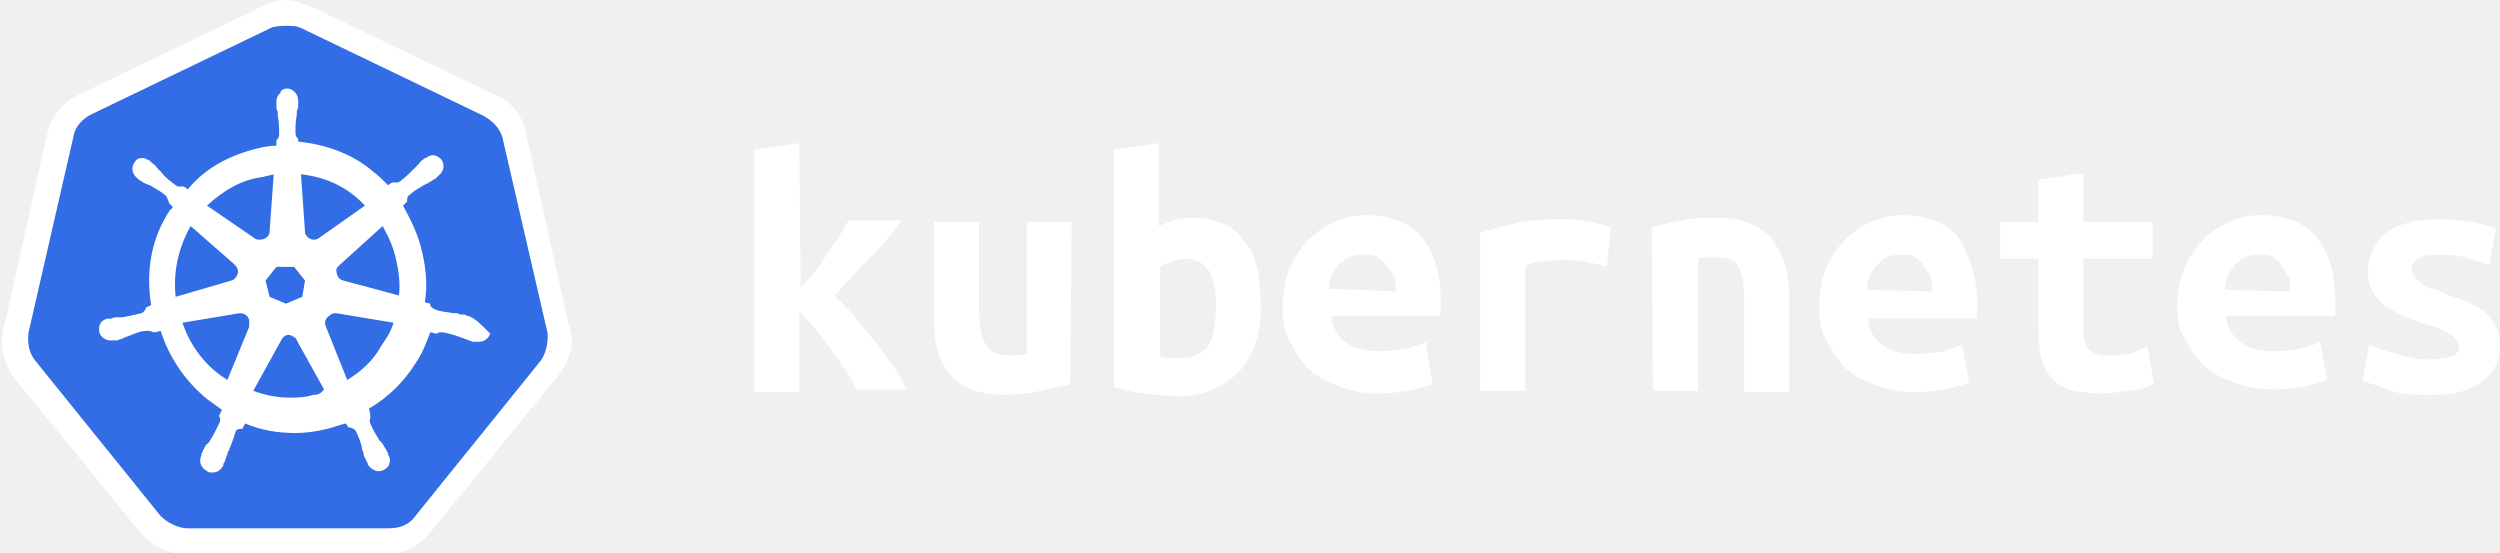
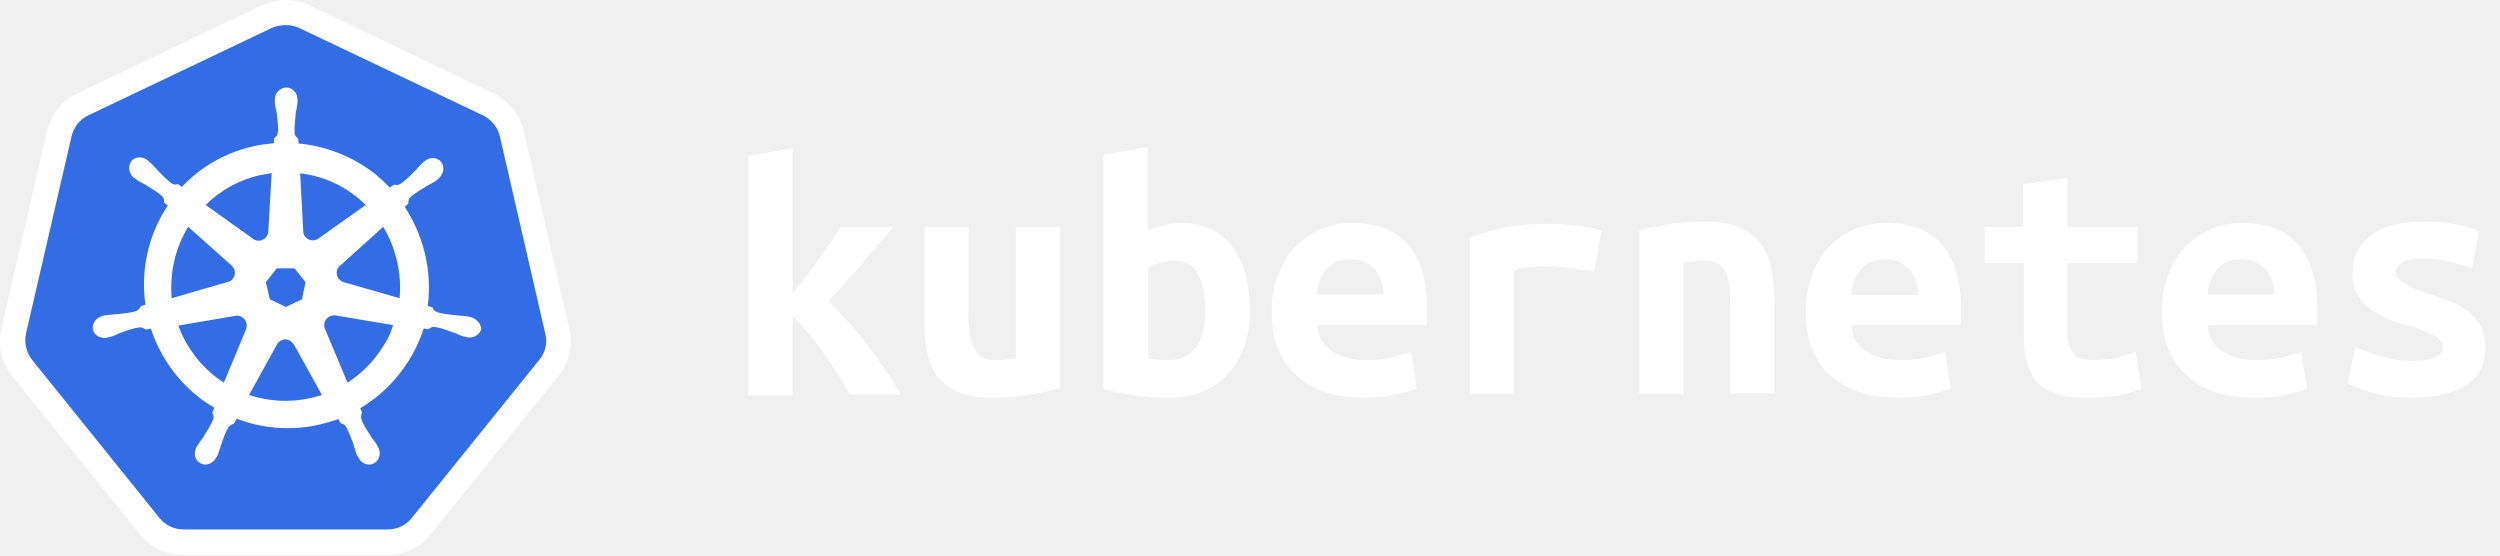
- <svg xmlns="http://www.w3.org/2000/svg" id="Layer_1" viewBox="-170 376.4 183.6 40.6">
+ <svg xmlns="http://www.w3.org/2000/svg" viewBox="0 0 180 40">
  <style>.st0{fill:#326de6}.st1{fill:#FFF}</style>
-   <path class="st0" d="M-129.8 403.6l-8.9 10.9c-.8 1-1.9 1.6-3.2 1.6H-156c-1.2 0-2.4-.7-3.2-1.6l-8.9-10.9c-.7-.9-1-2.3-.7-3.5l3-13.6c.2-1.1 1.1-2.3 2.3-2.7l12.7-6.1c.5-.2 1.1-.5 1.7-.5.6 0 1.2.2 1.8.5l12.7 6.1c1.1.5 2 1.6 2.3 2.7l3 13.6c.6 1.3.2 2.7-.5 3.5z" />
-   <path class="st1" d="M-128.2 400.4l-3.2-14.3c-.2-1.2-1.2-2.4-2.4-2.8l-13.3-6.4c-.6-.2-1.3-.5-1.9-.5-.6 0-1.3.2-1.8.5l-13.3 6.4c-1.2.5-2.1 1.6-2.4 2.8l-3.2 14.3c-.4 1.3 0 2.7.7 3.7l9.3 11.4c.8.9 2 1.6 3.3 1.6h14.7c1.3 0 2.5-.6 3.3-1.6l9.3-11.4c.9-1.1 1.4-2.6.9-3.7zm-2.1 2.5l-9.2 11.4c-.5.7-1.2.9-2 .9h-14.7c-.7 0-1.5-.4-2-.9l-9.2-11.4c-.5-.6-.6-1.4-.5-2.1l3.3-14.4c.1-.7.7-1.3 1.3-1.6l13.3-6.4c.4-.1.7-.1 1.1-.1.4 0 .7 0 1.1.2l13.3 6.4c.7.4 1.2.9 1.4 1.6l3.3 14.3c.1.6-.1 1.6-.5 2.1z" />
-   <path class="st1" d="M-135.6 399.6s-.1 0 0 0c-.1 0-.1 0 0 0-.1-.1-.1-.1 0 0-.2 0-.2-.1-.3-.1-.2 0-.4 0-.5-.1h-.3c-.5-.1-1-.1-1.4-.3-.2-.1-.3-.2-.3-.3v-.1l-.4-.1c.2-1.2.1-2.4-.2-3.7-.3-1.3-.8-2.3-1.4-3.4l.3-.3v-.1c0-.1 0-.3.2-.4.3-.3.7-.5 1.2-.8.1 0 .2-.1.2-.1.2-.1.3-.2.5-.3l.1-.1.1-.1c.4-.3.5-.8.2-1.2-.2-.2-.4-.3-.6-.3s-.4.1-.5.2h-.1l-.1.1c-.2.1-.3.3-.4.4l-.2.2c-.4.4-.7.7-1.1 1-.1.1-.2.1-.3.1h-.2-.1l-.3.2c-.4-.4-.7-.7-1.1-1-1.5-1.3-3.5-2-5.5-2.2v-.2c-.1-.1-.2-.2-.2-.4 0-.5 0-.9.1-1.4v-.3c.1-.1.1-.2.1-.4V383.8c0-.5-.4-.9-.8-.9-.2 0-.5.1-.5.3-.2.2-.3.4-.3.6V384.1c0 .2 0 .4.1.5v.3c.1.5.1 1 .1 1.4 0 .2-.1.3-.2.4v.4c-.5 0-1 .1-1.4.2-2 .5-3.8 1.4-5.1 3l-.3-.2H-156.8c-.1 0-.2 0-.3-.1-.4-.3-.7-.5-1.1-1l-.2-.2c-.1-.1-.2-.3-.4-.4l-.1-.1-.1-.1c-.2-.1-.4-.2-.5-.2-.3 0-.5.1-.6.3-.3.4-.2.9.2 1.2l.1.1c.2.1.3.2.5.3.1 0 .2.1.3.1.5.3.9.5 1.2.8.1.1.1.3.2.4v.1l.3.3c-.1.1-.1.2-.2.2-1.4 2.1-1.8 4.5-1.4 7l-.4.2v.1c-.1.1-.1.2-.3.3-.4.1-.9.2-1.4.3h-.3c-.2 0-.4 0-.5.1H-162.1c-.5.1-.7.5-.6 1 .1.4.5.6.8.6h.5c.2-.1.4-.1.5-.2.1 0 .2-.1.3-.1.5-.2.9-.4 1.4-.4h.1c.2 0 .3.1.4.1h.1l.4-.1c.6 1.9 1.8 3.7 3.4 5 .4.3.7.5 1.1.8l-.2.4v.1c.1.1.1.3 0 .5-.2.4-.4.8-.7 1.3-.1.1-.1.2-.2.2-.1.1-.2.3-.3.5 0 0 0 .1-.1.2v.1c-.2.5-.1.9.4 1.2.1.1.2.1.4.1.4 0 .6-.2.8-.5v-.1c0-.1.1-.1.1-.2.1-.2.1-.4.2-.5 0-.1 0-.2.1-.3.2-.5.4-1 .5-1.4.1-.2.2-.2.4-.2h.1l.2-.4c1.2.5 2.4.7 3.7.7.7 0 1.5-.1 2.3-.3.5-.1.9-.3 1.4-.4l.2.3h.1c.1 0 .3.1.4.2.2.4.4.8.5 1.4 0 .1.1.2.1.3 0 .2.1.3.2.5 0 0 0 .1.1.2v.1c.2.3.5.5.8.5.1 0 .2 0 .4-.1s.4-.3.4-.5c.1-.2 0-.5-.1-.6v-.1c0-.1-.1-.1-.1-.2-.1-.2-.2-.3-.3-.5-.1-.1-.1-.2-.2-.2-.3-.5-.5-.8-.7-1.3-.1-.2 0-.3 0-.5v-.1l-.1-.5c1.4-.8 2.6-2 3.4-3.3.5-.7.8-1.5 1.1-2.3l.4.1h.1c.1-.1.2-.1.4-.1.5.1.9.2 1.4.4.1 0 .2.1.3.1.2.1.3.1.5.2h.5c.4 0 .7-.3.8-.6-.8-.8-1.1-1.1-1.6-1.3zm-12.2-1.4l-1.2.5-1.2-.5-.3-1.2.8-1h1.3l.8 1-.2 1.2zm6.9-2.7c.2.9.3 1.8.2 2.6l-4.1-1.1c-.4-.1-.5-.5-.5-.8 0-.1.1-.2.2-.3l3.2-2.9c.5.9.8 1.6 1 2.5zm-2.3-4l-3.4 2.4c-.3.2-.7.1-.9-.2-.1-.1-.1-.2-.1-.3l-.3-4.2c1.9.2 3.5 1 4.7 2.3zm-7.5-2.1c.3-.1.5-.1.8-.2l-.3 4.2c0 .4-.4.6-.7.6-.1 0-.3 0-.4-.1l-3.5-2.4c1.2-1.1 2.5-1.9 4.1-2.1zm-5.3 3.6l3.2 2.8c.3.3.4.6.1 1-.1.1-.2.2-.3.2l-4.1 1.2c-.2-1.8.2-3.6 1.1-5.2zm-.6 7.1l4.2-.7c.4 0 .6.2.7.5v.5l-1.6 3.9c-1.5-.9-2.7-2.4-3.3-4.2zm9.6 5.3c-.6.2-1.2.2-1.8.2-.9 0-1.8-.2-2.6-.5l2.1-3.8c.2-.3.5-.4.8-.2.2.1.3.2.3.3l2 3.6c-.3.4-.6.4-.8.4zm5-3.6c-.6 1.1-1.5 1.9-2.5 2.5l-1.6-4c-.1-.4.1-.6.4-.8.1-.1.3-.1.4-.1l4.2.7c-.2.7-.5 1.1-.9 1.7z" />
-   <g class="logoText">
-     <path id="path254" class="st1" d="M-111.2 397.6c.3-.4.6-.7 1-1.2s.6-.8.9-1.3.6-.9.9-1.3c.3-.5.5-.8.7-1.2h3.9c-.3.4-.6.8-1.1 1.4-.4.5-.8 1-1.3 1.4-.5.5-.9 1-1.3 1.4-.5.5-.8.9-1.2 1.3.5.5.9.9 1.4 1.5l1.5 1.8c.5.6.9 1.3 1.4 1.9.5.6.7 1.2 1 1.7h-3.7c-.2-.5-.5-.9-.8-1.4-.4-.5-.7-1.1-1.1-1.6-.4-.5-.8-1.1-1.2-1.5-.4-.5-.7-.9-1.1-1.2v5.9h-3.3v-17.8l3.3-.5.1 10.7z" />
-     <path id="path256" class="st1" d="M-91.4 404.6c-.6.2-1.4.3-2.2.5-.8.2-1.8.3-2.8.3s-1.8-.2-2.5-.5c-.6-.3-1.2-.7-1.5-1.2-.4-.5-.6-1.1-.8-1.8-.2-.7-.2-1.4-.2-2.3v-6.9h3.3v6.5c0 1.2.2 2 .5 2.5s.8.8 1.6.8c.5 0 1 0 1.4-.1v-9.7h3.3l-.1 11.9z" />
-     <path id="path258" class="st1" d="M-80.7 398.9c0-1.2-.2-2.1-.5-2.6-.4-.6-1-.9-1.7-.9-.4 0-.7.1-1 .2-.4.1-.6.2-.9.4v6.6c.3.1.5.1.8.1h.7c.8 0 1.5-.3 2-.8.4-.8.6-1.7.6-3zm3.3 0c0 1-.1 1.9-.4 2.7-.3.8-.6 1.4-1.2 2.1-.5.5-1.2 1-1.9 1.3-.7.3-1.5.5-2.5.5-.8 0-1.7-.1-2.6-.2-.9-.1-1.6-.3-2.2-.5v-17.4l3.3-.5v6.1c.5-.2.9-.4 1.4-.5s.8-.1 1.3-.1c.8 0 1.5.2 2.2.5.6.3 1.1.7 1.5 1.4.5.5.7 1.3.9 2.1.1.7.2 1.6.2 2.5" />
-     <path id="path260" class="st1" d="M-75.8 399c0-1.1.2-2.1.5-2.9.4-.8.8-1.5 1.4-2.1.5-.5 1.2-1 1.9-1.3.7-.3 1.4-.5 2.2-.5 1.8 0 3.3.5 4.2 1.6.9 1.1 1.4 2.6 1.4 4.7v1.1h-8c0 .8.4 1.4 1 1.9s1.5.7 2.6.7c.6 0 1.3-.1 1.9-.2.6-.2 1.1-.3 1.4-.5l.5 3.1c-.5.2-1.2.4-1.8.5s-1.4.2-2.2.2c-1.1 0-2-.2-2.8-.5-.8-.3-1.5-.6-2.2-1.2-.5-.5-1-1.2-1.4-2-.5-.7-.6-1.6-.6-2.6zm8.3-1.2c0-.4 0-.6-.1-1-.1-.3-.3-.5-.5-.8-.2-.3-.4-.5-.7-.7-.3-.2-.6-.2-1.1-.2s-.8.1-1.1.2c-.3.2-.5.4-.7.5-.2.3-.4.5-.5.8-.1.3-.2.6-.2 1l4.9.2z" />
-     <path id="path262" class="st1" d="M-52 396c-.2-.1-.5-.1-.7-.2-.3-.1-.6-.1-.9-.2-.3 0-.5-.1-.9-.1h-.7c-.5 0-.9 0-1.4.1-.5 0-.9.1-1.4.3v9.2h-3.3v-11.6c.9-.3 1.7-.5 2.6-.7.9-.2 2-.3 3.2-.3h.7c.4 0 .6.1 1 .1s.7.1 1.1.2c.4.1.7.2 1 .3l-.3 2.9z" />
-     <path id="path264" class="st1" d="M-48.7 393.1c.6-.2 1.3-.3 2.2-.5.8-.2 1.8-.2 2.8-.2s1.8.2 2.4.5c.6.3 1.2.6 1.5 1.2.4.5.7 1.1.9 1.8.2.7.3 1.4.3 2.3v7h-3.3v-6.6c0-1.2-.1-2-.4-2.5-.2-.6-.8-.8-1.6-.8h-.7c-.2 0-.5 0-.7.1v9.7h-3.3l-.1-12z" />
-     <path id="path266" class="st1" d="M-36.4 399c0-1.1.2-2.1.5-2.9.4-.8.8-1.5 1.4-2.1.5-.5 1.2-1 1.9-1.3.7-.3 1.4-.5 2.2-.5 1.8 0 3.3.5 4.2 1.6.8 1.3 1.4 2.8 1.4 4.9v1.1h-8c0 .8.4 1.4 1 1.9s1.5.7 2.6.7c.6 0 1.3-.1 1.9-.2.6-.2 1.1-.3 1.4-.5l.5 2.8c-.5.2-1.2.4-1.8.5-.6.1-1.4.2-2.2.2-1.1 0-2-.2-2.8-.5-.8-.3-1.5-.6-2.2-1.2-.5-.5-1-1.2-1.4-2-.4-.6-.6-1.5-.6-2.5zm8.3-1.2c0-.4 0-.6-.1-1-.1-.3-.3-.5-.5-.8-.1-.3-.4-.5-.6-.7-.3-.2-.6-.2-1.1-.2s-.8.1-1.1.2c-.3.2-.5.4-.7.6-.2.3-.4.5-.5.8-.1.3-.2.6-.2 1l4.8.1z" />
-     <path id="path268" class="st1" d="M-20.3 395.4h-2.8v-2.7h2.8v-3.1l3.3-.5v3.6h5.1v2.7H-17v5c0 .5 0 .8.1 1.1.1.3.2.5.4.6.2.2.4.3.5.3.3.1.5.1.7.1h.8c.3 0 .5-.1.7-.1.3 0 .5-.1.7-.2.3-.1.5-.2.8-.4l.5 2.8c-.6.3-1.3.5-1.9.5-.7.1-1.4.2-2 .2-.7 0-1.4-.1-2-.2-.5-.1-1.1-.4-1.4-.7-.4-.4-.7-.8-.9-1.4-.2-.6-.3-1.4-.3-2.5v-5.1z" />
-     <path id="path270" class="st1" d="M-10.1 399c0-1.1.2-2.1.5-2.9.4-.8.8-1.5 1.4-2.1.5-.5 1.2-1 1.9-1.3.7-.3 1.4-.5 2.2-.5 1.8 0 3.3.5 4.2 1.6.9 1.1 1.4 2.6 1.4 4.7v1.1h-8c0 .8.4 1.4 1 1.9s1.5.7 2.6.7c.6 0 1.3-.1 1.9-.2.6-.2 1.1-.3 1.4-.5l.5 2.8c-.5.2-1.2.4-1.8.5-.6.1-1.4.2-2.2.2-1.1 0-2-.2-2.8-.5-.8-.3-1.5-.6-2.2-1.2-.5-.5-1-1.2-1.4-2-.4-.4-.6-1.3-.6-2.3zm8.3-1.2c0-.4 0-.6-.1-1-.1-.3-.3-.5-.5-.8-.1-.3-.4-.5-.6-.7-.3-.2-.6-.2-1.1-.2s-.8.1-1.1.2c-.3.2-.6.4-.7.6-.2.3-.4.5-.5.8s-.2.6-.2 1l4.8.1z" />
-     <path id="path272" class="st1" d="M8.2 402.8c.8 0 1.4-.1 1.8-.2s.6-.4.6-.7c0-.3-.1-.5-.2-.5-.1-.2-.3-.3-.5-.5-.3-.1-.5-.2-.8-.4-.3-.1-.6-.2-1-.3-.5-.2-1-.3-1.4-.5-.5-.2-.9-.5-1.4-.7-.4-.3-.7-.6-1-1.1s-.4-1-.4-1.6c0-.5.1-1 .3-1.4.2-.4.5-.9.9-1.3s1-.6 1.6-.8c.7-.2 1.5-.3 2.5-.3.8 0 1.5.1 2.3.2.7.1 1.3.3 1.8.5l-.5 2.7c-.3-.1-.7-.3-1.4-.5-.6-.2-1.4-.3-2.2-.3s-1.4.1-1.6.3c-.3.2-.5.5-.5.6 0 .1.1.5.2.7s.3.3.5.5c.2.1.5.3.7.4.3 0 .7.1.9.3.5.2 1 .4 1.4.5.5.2 1 .5 1.4.7.5.3.7.6 1 1.1s.4 1 .4 1.6c0 .5-.1 1-.3 1.4-.2.5-.5.8-1 1.2-.5.4-1 .6-1.7.8s-1.6.2-2.6.2c-1.1 0-2-.1-2.7-.4-.7-.3-1.4-.5-1.8-.6l.5-2.7c.6.3 1.3.5 2 .7.8.2 1.5.4 2.2.4" />
-   </g>
+   <path class="st1" d="M173.57 25.98c-.69 0-1.39-.09-2.08-.32-.69-.19-1.33-.42-1.93-.65l-.51 2.62c.46.19 1.02.42 1.75.65.74.23 1.61.36 2.67.36 1.02 0 1.89-.09 2.58-.27.69-.18 1.29-.46 1.71-.78.41-.32.73-.69.92-1.15.18-.46.27-.92.27-1.43 0-.64-.13-1.15-.37-1.61-.27-.41-.59-.78-.96-1.05-.42-.28-.83-.51-1.34-.69-.5-.19-.96-.37-1.42-.51-.33-.09-.65-.23-.93-.32-.27-.09-.55-.23-.73-.37-.23-.14-.37-.23-.51-.41-.14-.14-.18-.32-.18-.51 0-.23.13-.41.41-.64.28-.18.83-.28 1.61-.28.79 0 1.48.1 2.07.28.6.18 1.06.32 1.39.41l.5-2.66c-.5-.23-1.06-.42-1.75-.51-.69-.14-1.42-.18-2.21-.18-.92 0-1.7.09-2.35.27-.64.19-1.19.46-1.61.83-.41.37-.73.74-.92 1.2-.18.46-.27.92-.27 1.42 0 .64.13 1.15.36 1.56.28.42.6.79.97 1.06.42.28.83.51 1.29.69.46.18.97.32 1.43.46.32.09.64.18.92.32.27.09.55.23.78.32.23.1.42.23.55.42.14.14.19.32.19.55 0 .32-.19.55-.6.69-.37.18-.97.23-1.7.23zm-9.81-4.78h-4.84c.05-.32.1-.64.23-.97.1-.32.28-.59.46-.82.19-.23.46-.42.74-.56.28-.13.65-.18 1.06-.18.41 0 .78.09 1.06.23s.55.32.74.6c.18.23.32.5.41.82.09.24.14.56.14.88zm-8.11 1.24c0 1.01.14 1.93.46 2.67.33.78.74 1.42 1.34 1.93.55.5 1.24.92 2.07 1.19.83.28 1.75.41 2.76.41.79 0 1.48-.04 2.08-.18.6-.14 1.19-.27 1.75-.46l-.42-2.66c-.41.13-.87.27-1.43.41-.55.14-1.19.18-1.79.18-1.01 0-1.84-.23-2.53-.69-.65-.46-.97-1.05-.97-1.84h7.83c0-.13.04-.32.04-.55v-.64c0-2.02-.46-3.54-1.38-4.6-.92-1.05-2.25-1.56-4.05-1.56-.74 0-1.43.14-2.12.41-.69.28-1.29.69-1.84 1.2-.55.55-.97 1.19-1.29 2.02-.32.78-.51 1.7-.51 2.76zm-9.94-3.49v4.96c0 1.01.09 1.84.32 2.44.19.64.51 1.1.92 1.42.42.32.88.55 1.43.69.55.14 1.2.18 1.93.18.65 0 1.29-.04 1.98-.13.69-.1 1.29-.28 1.89-.51l-.41-2.71c-.28.14-.56.23-.83.32-.23.09-.51.14-.74.18-.23.05-.46.1-.74.1-.23 0-.5.04-.82.04-.28 0-.51-.04-.74-.09-.23-.05-.42-.14-.55-.32-.14-.14-.28-.37-.37-.64-.09-.28-.14-.65-.14-1.06v-4.87h5.06v-2.62h-5.06v-3.54l-3.18.5v3.04h-2.76v2.62h2.81zm-12.43 2.25c.04-.32.09-.64.23-.97.09-.32.27-.59.46-.82.18-.23.46-.42.73-.56.33-.13.65-.18 1.06-.18.42 0 .79.09 1.06.23.28.14.55.32.74.6.18.23.32.5.41.82.1.28.14.6.14.92h-4.83v-.04zm-3.27 1.24c0 1.01.14 1.93.46 2.67.32.78.73 1.42 1.33 1.93.56.5 1.25.92 2.07 1.19.83.28 1.75.41 2.77.41.78 0 1.47-.04 2.07-.18.6-.14 1.2-.27 1.75-.46l-.41-2.66c-.42.13-.88.27-1.43.41-.55.14-1.2.18-1.8.18-1.01 0-1.84-.23-2.53-.69-.65-.46-.97-1.05-.97-1.84h7.83c0-.13.05-.32.05-.55v-.64c0-2.02-.46-3.54-1.39-4.6-.92-1.05-2.25-1.56-4.05-1.56-.73 0-1.42.14-2.12.41-.69.28-1.28.69-1.84 1.2-.55.55-.96 1.19-1.29 2.02-.32.78-.5 1.7-.5 2.76zm-11.97 5.93h3.17V18.9c.28-.05.51-.05.74-.09.23 0 .46-.05.69-.05.78 0 1.29.23 1.57.74.27.5.36 1.28.36 2.43v6.39h3.18v-6.8c0-.83-.09-1.56-.23-2.25s-.41-1.24-.78-1.75c-.37-.5-.88-.87-1.52-1.15-.65-.27-1.43-.41-2.4-.41-.96 0-1.88.04-2.71.18-.83.14-1.52.28-2.07.42v11.81zm-3.27-8.83l.55-2.94c-.28-.09-.6-.18-.97-.23-.37-.04-.73-.09-1.1-.14-.37-.04-.69-.09-1.02-.09-.32 0-.55-.04-.73-.04-1.2 0-2.21.09-3.09.27-.87.19-1.75.42-2.58.74v11.26h3.18v-8.92c.46-.14.88-.18 1.29-.23.41-.04.87-.04 1.29-.04.18 0 .41 0 .69.04.28 0 .55.05.83.09.27.05.6.1.87.14.37 0 .6.05.79.09zM99.62 21.2h-4.84c.05-.32.09-.64.23-.97.1-.32.28-.59.46-.82.19-.23.46-.42.74-.56.28-.13.64-.18 1.06-.18.41 0 .78.09 1.06.23.27.14.55.32.73.6.19.23.33.5.42.82.09.24.14.56.14.88zm-8.06 1.24c0 1.01.14 1.93.46 2.67.32.78.74 1.42 1.34 1.93.55.5 1.24.92 2.07 1.19.83.28 1.75.41 2.76.41.78 0 1.47-.04 2.07-.18.6-.14 1.2-.27 1.75-.46l-.41-2.66c-.42.13-.88.27-1.43.41-.55.14-1.2.18-1.8.18-1.01 0-1.84-.23-2.53-.69-.64-.46-.97-1.05-.97-1.84h7.83c0-.13.05-.32.05-.55v-.64c0-2.02-.46-3.54-1.38-4.6-.92-1.05-2.26-1.56-4.05-1.56-.74 0-1.43.14-2.12.41-.69.28-1.29.69-1.84 1.2-.56.55-.97 1.19-1.29 2.02-.37.78-.51 1.7-.51 2.76zm-1.57-.09c0-.92-.09-1.79-.32-2.58-.18-.78-.5-1.42-.92-1.97-.41-.55-.92-.97-1.52-1.29-.6-.28-1.29-.46-2.07-.46-.42 0-.83.05-1.24.14-.42.09-.83.23-1.29.41v-6.02l-3.18.55V28c.6.18 1.29.32 2.16.46.88.14 1.71.18 2.54.18.92 0 1.75-.13 2.44-.46.73-.27 1.33-.73 1.84-1.28s.87-1.2 1.15-1.98c.28-.73.41-1.61.41-2.57zm-3.22-.09c0 1.33-.23 2.25-.74 2.85-.5.59-1.15.82-1.93.82-.18 0-.41 0-.69-.04-.28 0-.51-.05-.74-.1v-6.52c.23-.14.51-.23.88-.37.32-.09.69-.14 1.01-.14.74 0 1.34.32 1.66.92.37.6.55 1.47.55 2.58zm-10.45 5.7V16.33h-3.18v9.46c-.46.1-.97.14-1.43.14-.78 0-1.29-.27-1.56-.82-.28-.56-.42-1.38-.42-2.49v-6.29h-3.17v6.71c0 .82.04 1.56.18 2.25.14.69.37 1.29.74 1.79.37.51.87.88 1.52 1.15.64.28 1.42.41 2.44.41.97 0 1.89-.09 2.71-.23.88-.13 1.62-.32 2.17-.45zm-19.25-6.85c.32-.37.6-.74.92-1.15.33-.42.65-.83.92-1.24.28-.42.6-.83.88-1.24.27-.42.51-.79.74-1.15h3.77c-.32.41-.64.82-1.06 1.28-.41.46-.78.92-1.2 1.43-.41.46-.82.92-1.24 1.38-.41.46-.78.87-1.15 1.24.41.41.88.92 1.38 1.47.51.55.97 1.15 1.48 1.79.46.6.92 1.24 1.33 1.84.42.6.74 1.15.97 1.65h-3.64c-.18-.41-.46-.91-.83-1.42-.32-.55-.69-1.06-1.06-1.61-.37-.5-.73-1.01-1.15-1.47-.37-.46-.74-.87-1.06-1.15v5.7h-3.18V11.22l3.18-.55v10.44z" />
+   <path class="st0" d="M13.2 39.08c-.94 0-1.83-.41-2.44-1.18L1.57 26.5c-.6-.76-.84-1.73-.6-2.67L4.25 9.6c.21-.94.84-1.7 1.71-2.12l13.28-6.35c.42-.21.9-.31 1.37-.31.47 0 .94.1 1.36.31l13.29 6.32c.86.42 1.5 1.18 1.71 2.12l3.28 14.23c.21.95 0 1.92-.61 2.68l-9.19 11.4c-.6.73-1.49 1.18-2.44 1.18l-14.81.02z" />
+   <path class="st1" d="M38.82 25.92l-9.17 11.37c-.4.52-1.05.83-1.73.83h-14.7c-.68 0-1.33-.31-1.74-.83L2.32 25.92c-.42-.54-.59-1.23-.45-1.9l3.28-14.2c.16-.68.6-1.23 1.2-1.51L19.59 2c.31-.13.67-.19.99-.19.33 0 .66.07.95.2l13.25 6.3c.62.31 1.07.87 1.21 1.51l3.27 14.2c.17.67.01 1.36-.44 1.9m2.16-2.27l-3.27-14.2c-.29-1.2-1.09-2.2-2.2-2.73L22.3.39C21.76.14 21.16 0 20.58 0c-.58 0-1.16.13-1.75.39L5.58 6.72c-1.12.53-1.92 1.53-2.2 2.73L.11 23.65c-.29 1.21 0 2.46.78 3.44l9.17 11.37c.76.95 1.9 1.5 3.14 1.5h14.69c1.24 0 2.38-.55 3.13-1.5l9.17-11.37c.79-.96 1.08-2.21.79-3.44" />
+   <path class="st1" d="M27.54 25.01c-.66 1.05-1.52 1.89-2.52 2.54l-1.66-3.96c-.07-.31.06-.65.37-.81.11-.05.24-.08.37-.08l4.2.71c-.16.58-.42 1.1-.76 1.6zm-5.12 3.64c-.6.13-1.21.21-1.84.21-.92 0-1.81-.15-2.65-.42L20 24.7c.21-.24.56-.35.84-.19.14.08.24.19.32.29l2.02 3.64c-.24.08-.5.13-.76.21zm-9.58-5.21l4.17-.71c.34-.03.66.21.74.55.02.16.02.29-.03.42l-1.6 3.85c-1.47-.94-2.65-2.38-3.28-4.11zm.71-7.11l3.12 2.78c.29.24.32.68.08.97-.08.11-.19.19-.32.21l-4.07 1.18c-.15-1.78.24-3.59 1.19-5.14zm5.17-3.72c.29-.05.55-.1.84-.15l-.24 4.19c-.02.37-.31.68-.71.68-.1 0-.23-.03-.31-.08l-3.49-2.49c1.07-1.07 2.41-1.81 3.91-2.15zm7.61 2.15l-3.44 2.44c-.29.18-.68.13-.92-.16-.08-.08-.1-.18-.13-.29l-.23-4.27c1.81.21 3.46 1.02 4.72 2.28zm2.26 4.06c.21.9.26 1.79.18 2.65l-4.01-1.15c-.37-.11-.58-.47-.5-.84.02-.11.08-.21.16-.29l3.17-2.86c.45.74.79 1.58 1 2.49zm-6.85 2.73l-1.16.55-1.15-.55-.29-1.23.79-1h1.28l.79 1-.26 1.23zm12.15 1.28c-.02 0-.02 0 0 0h-.02c-.03 0-.06 0-.06-.02-.05 0-.1-.03-.15-.03-.19-.02-.34-.05-.5-.05-.08 0-.16 0-.26-.03h-.03c-.55-.05-1-.1-1.42-.23-.18-.08-.23-.19-.29-.29 0-.03-.02-.03-.02-.05l-.34-.11c.15-1.2.1-2.46-.19-3.69-.29-1.24-.79-2.39-1.47-3.44l.26-.23v-.06c0-.13.03-.26.13-.39.32-.29.71-.52 1.19-.81.08-.05.15-.08.23-.13.16-.08.29-.16.45-.26.03-.03.08-.06.13-.11.03-.02.05-.02.05-.05.37-.32.45-.84.19-1.18-.13-.18-.37-.29-.61-.29-.21 0-.39.08-.57.21l-.06.05c-.05.03-.08.08-.13.11-.13.13-.23.23-.34.37-.05.05-.1.13-.18.18-.37.39-.71.71-1.05.94-.08.05-.16.08-.24.08-.05 0-.11 0-.16-.03h-.05l-.32.21c-.34-.36-.7-.68-1.07-.99-1.58-1.23-3.49-1.99-5.49-2.18l-.03-.34-.05-.05c-.08-.08-.18-.16-.21-.34-.02-.42.03-.89.08-1.42v-.02c0-.08.03-.19.05-.26.03-.16.06-.32.08-.5v-.24c0-.47-.37-.86-.81-.86-.21 0-.42.1-.58.26-.16.16-.24.37-.24.6V7.37c0 .18.03.34.08.5.03.08.03.16.06.26v.03c.05.52.13.99.07 1.41-.02.19-.13.26-.21.34-.02.03-.02.03-.05.06l-.02.34c-.48.05-.95.1-1.42.21-2.02.44-3.81 1.46-5.2 2.93l-.26-.18h-.06c-.05 0-.1.02-.15.02-.08 0-.16-.02-.24-.07-.34-.24-.68-.58-1.05-.97-.05-.06-.1-.13-.18-.19-.11-.13-.21-.23-.35-.36-.02-.03-.07-.06-.13-.11-.02-.03-.05-.03-.05-.05-.16-.13-.37-.21-.58-.21-.23 0-.47.1-.6.29-.26.34-.18.86.18 1.18.03 0 .03.02.06.02.05.03.07.08.13.11.15.1.29.18.44.26.08.03.16.08.24.13.47.29.87.52 1.18.81.13.13.13.27.13.4v.05l.27.23c-.06.08-.11.14-.14.21-1.31 2.07-1.81 4.51-1.47 6.92l-.34.11c0 .02-.02.02-.02.05-.06.11-.14.21-.29.29-.4.13-.87.18-1.42.23h-.03c-.08 0-.18 0-.26.03-.16 0-.31.03-.5.05-.05 0-.1.03-.16.03-.02 0-.05 0-.07.03-.48.1-.77.55-.69.97.08.36.42.6.84.6.08 0 .13 0 .21-.03.03 0 .06 0 .06-.02.05 0 .1-.03.15-.03.19-.05.32-.1.48-.18.07-.03.15-.08.23-.11h.03c.5-.18.94-.34 1.36-.39h.06c.15 0 .26.08.34.13.02 0 .02.03.05.03l.37-.06c.63 1.94 1.84 3.67 3.44 4.93.36.29.73.52 1.13.76l-.16.34c0 .03.02.03.02.05.06.11.11.24.06.42-.16.4-.4.79-.69 1.23v.03c-.05.08-.1.13-.15.21-.11.13-.19.26-.29.42-.03.03-.05.08-.08.13 0 .03-.03.05-.03.05-.21.45-.05.95.34 1.13.11.05.21.08.32.08.31 0 .63-.21.79-.5 0-.02.02-.05.02-.05.03-.05.06-.11.08-.13.08-.19.11-.32.16-.47.03-.08.05-.16.08-.24.18-.52.31-.94.55-1.31.1-.16.24-.18.34-.24.03 0 .03 0 .05-.02l.19-.34c1.15.44 2.41.68 3.67.68.76 0 1.55-.08 2.29-.26.47-.11.92-.24 1.36-.4l.16.29c.03 0 .03 0 .05.03.13.02.24.08.34.23.21.37.37.82.56 1.31v.03c.02.08.05.16.07.24.06.15.08.31.16.47l.08.13c0 .03.03.05.03.05.15.32.47.5.78.5.11 0 .21-.03.32-.08.18-.1.34-.26.39-.47.06-.21.06-.45-.05-.66 0-.02-.03-.02-.03-.05-.02-.05-.05-.1-.07-.13-.08-.16-.19-.29-.29-.42-.06-.08-.11-.13-.16-.21v-.03c-.29-.44-.55-.83-.68-1.23-.06-.18 0-.29.02-.42 0-.02.03-.02.03-.05l-.13-.31c1.39-.82 2.57-1.97 3.46-3.38.48-.74.84-1.55 1.11-2.36l.31.05c.03 0 .03-.03.05-.03.11-.05.19-.13.35-.13h.05c.42.05.86.21 1.36.4h.03c.08.02.16.07.24.1.15.08.28.13.47.18.05 0 .1.03.16.03.02 0 .05 0 .07.03.08.02.14.02.21.02.4 0 .74-.26.84-.6 0-.32-.28-.73-.76-.87z" />
</svg>
